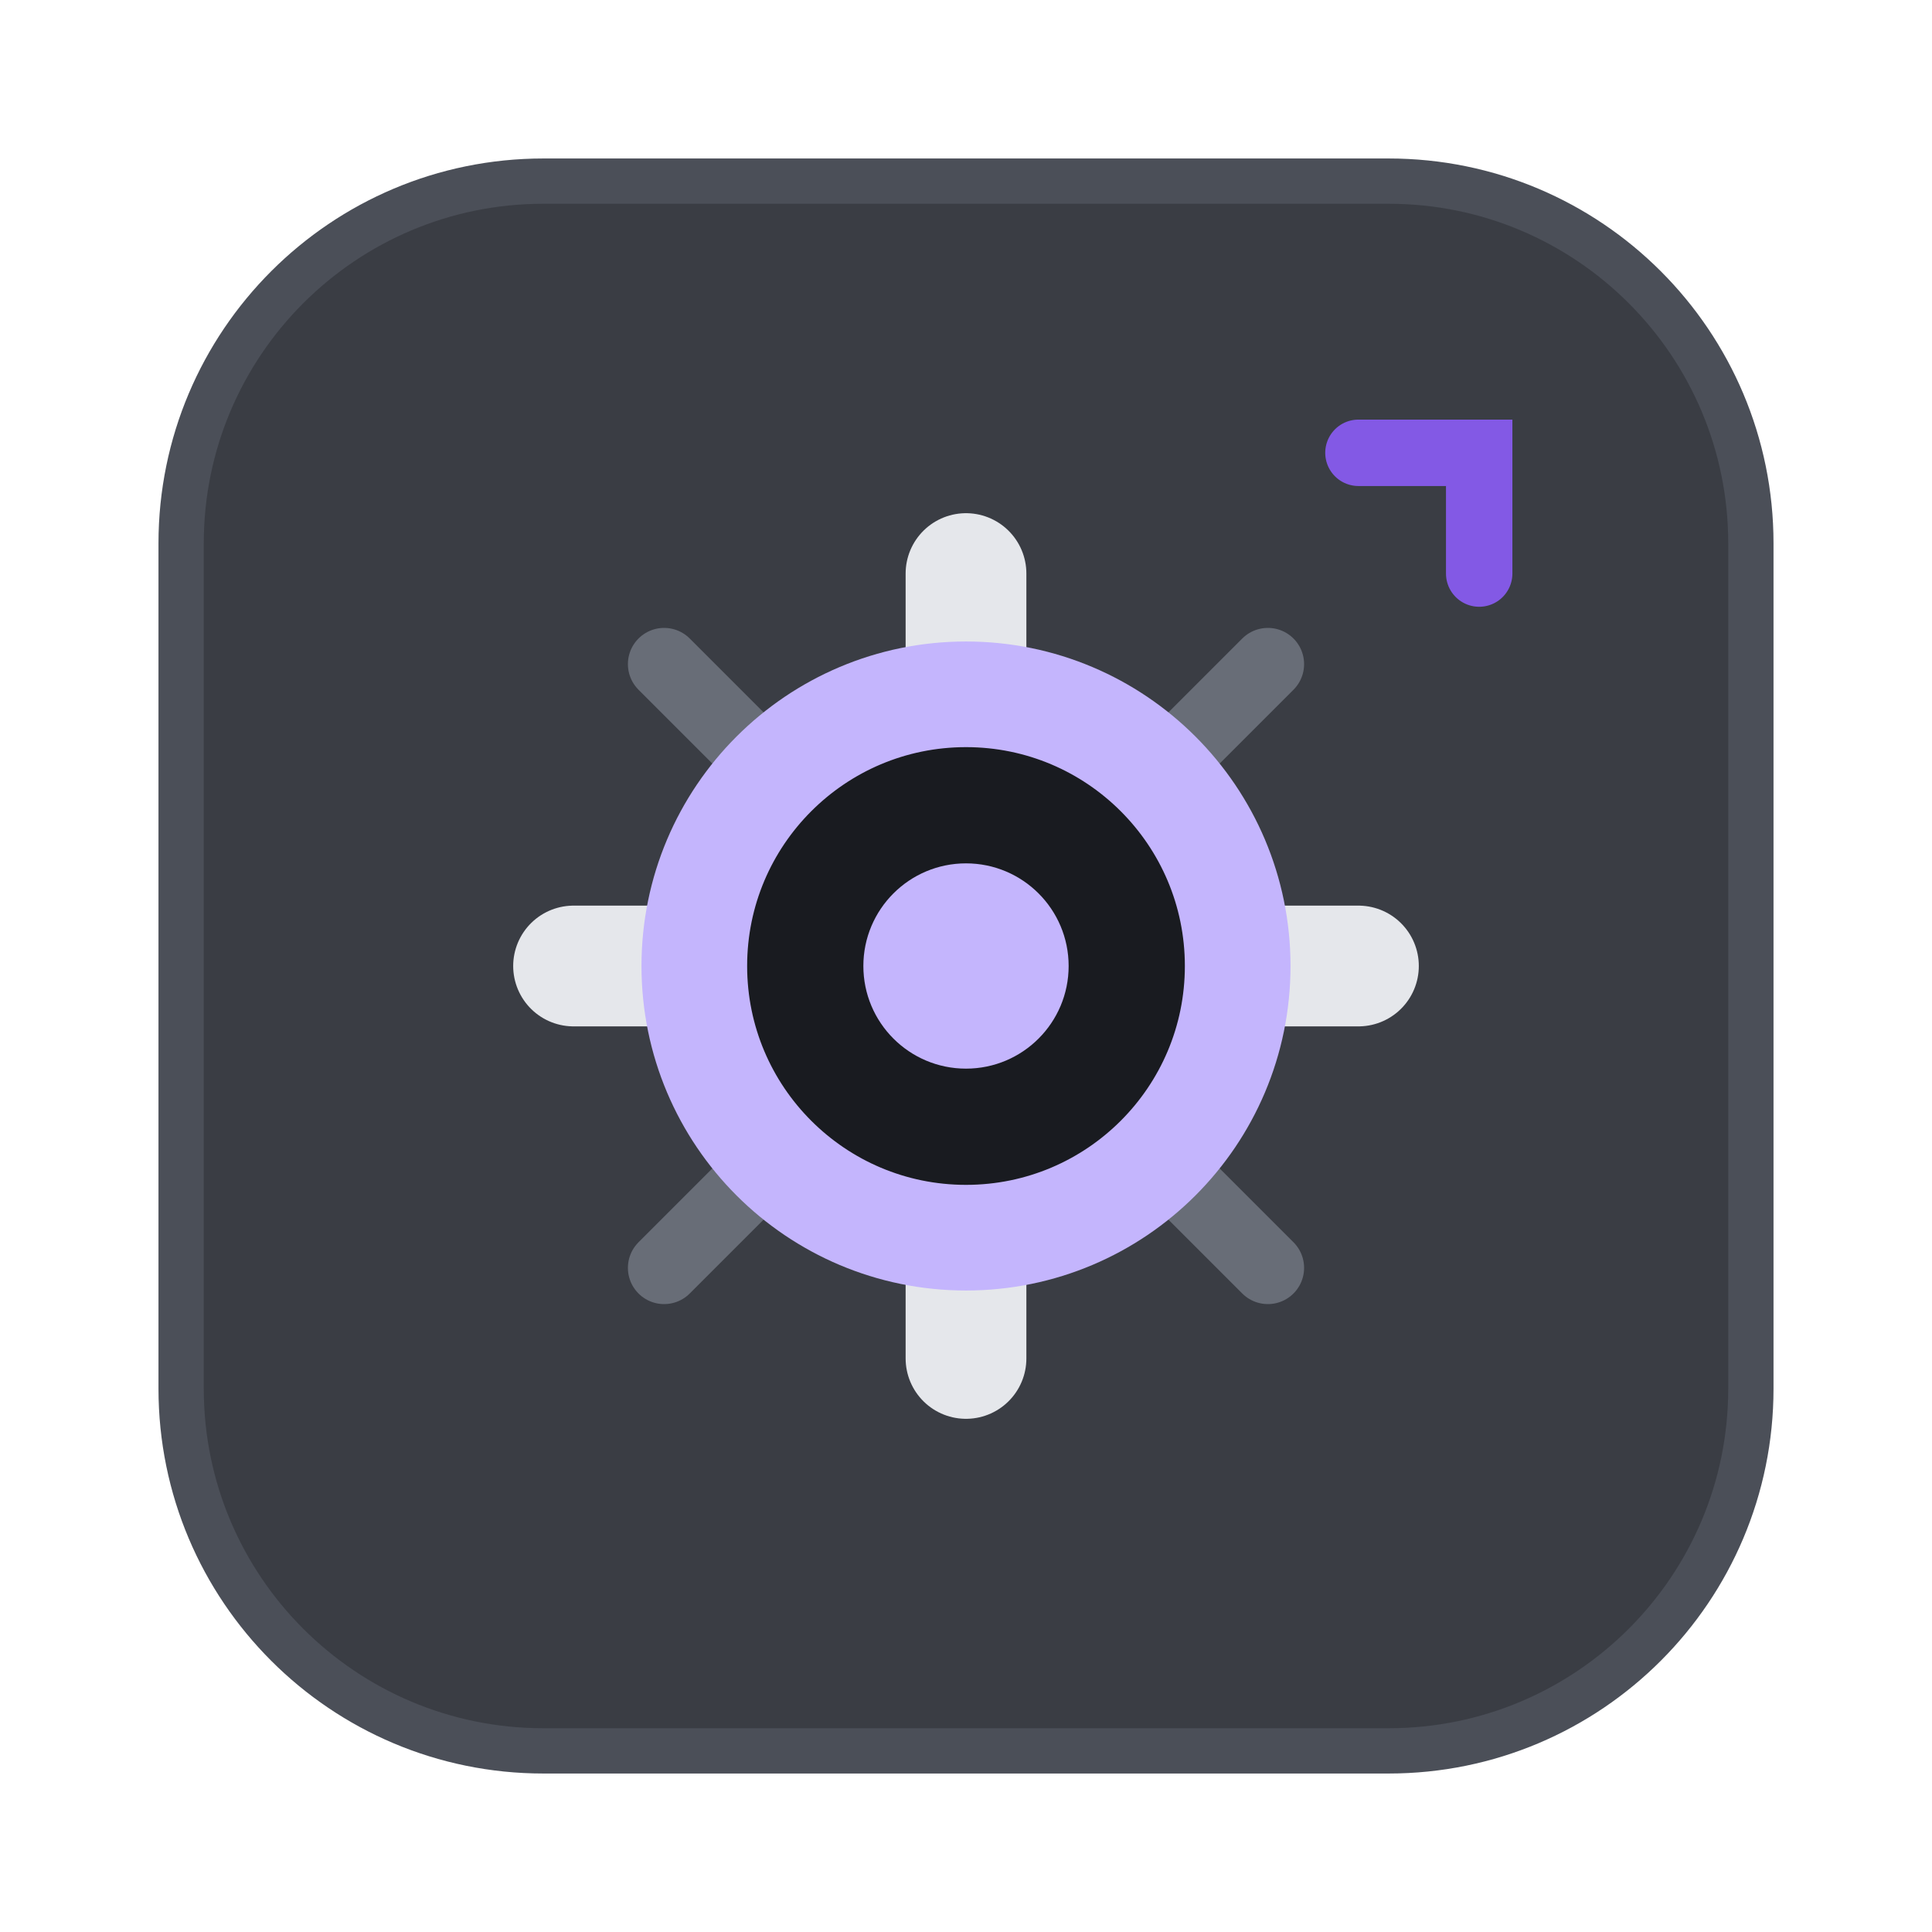
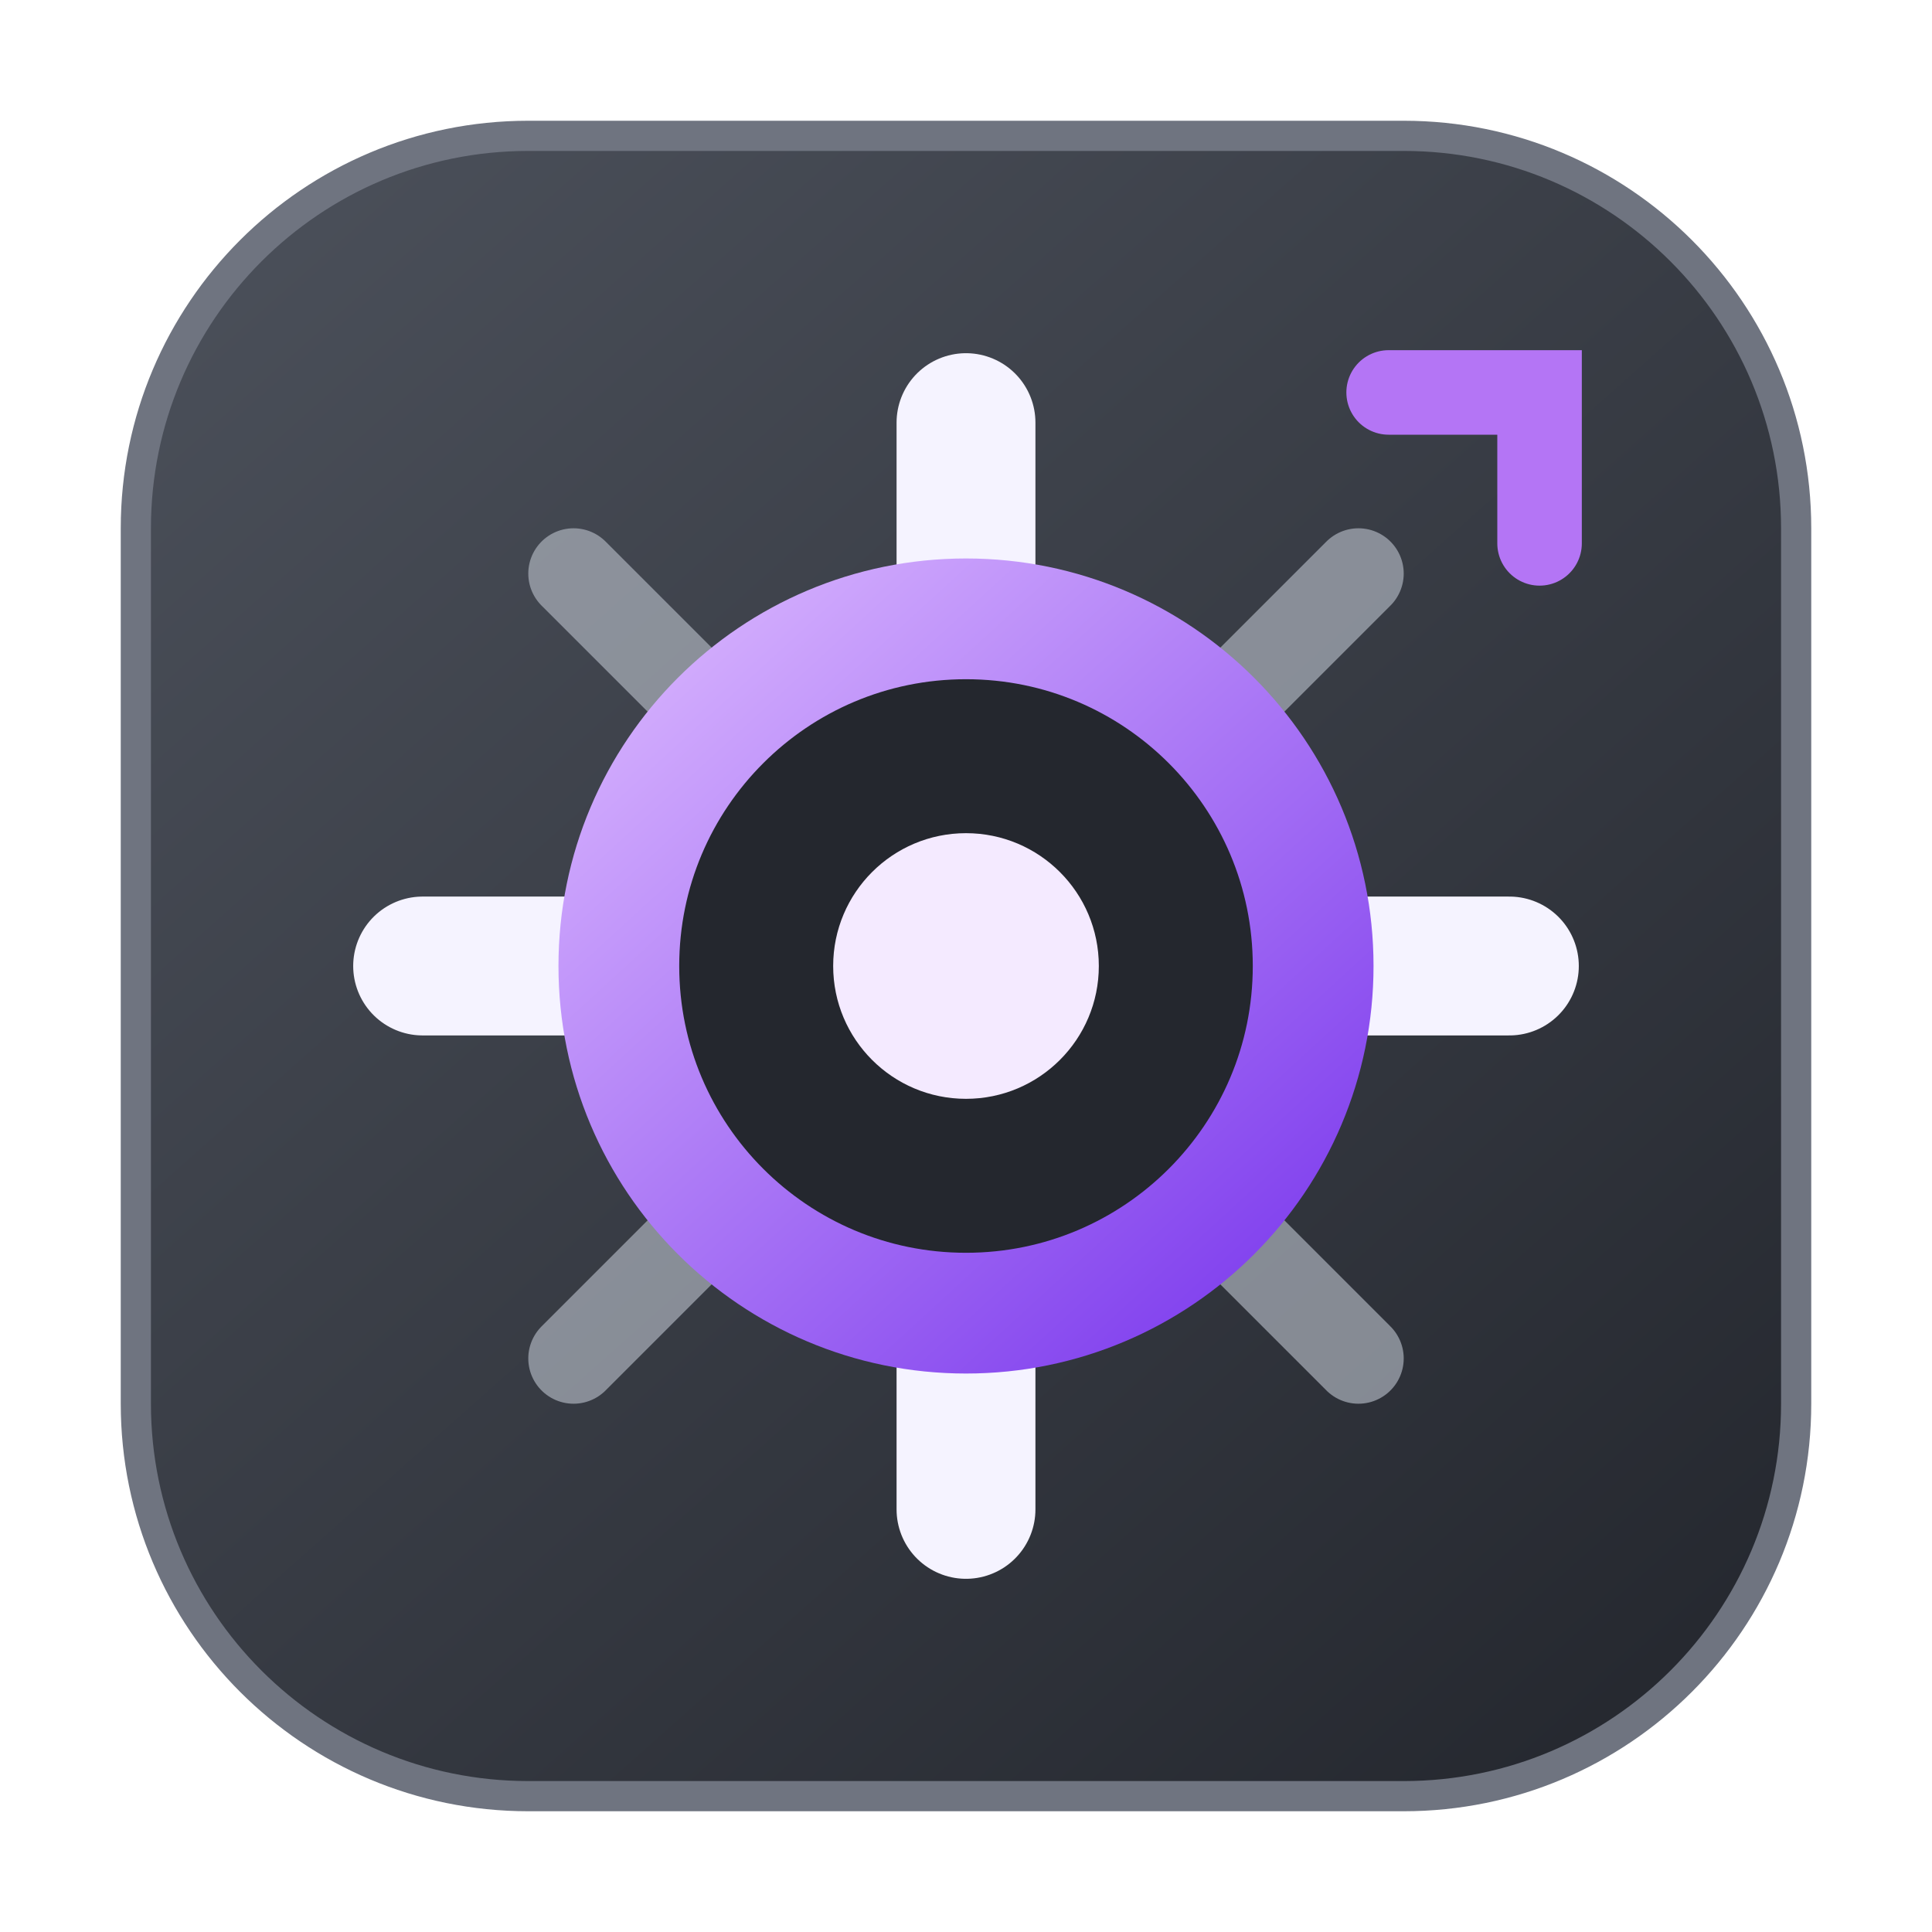
- <svg xmlns="http://www.w3.org/2000/svg" viewBox="0 0 64 64" role="img" aria-label="LLM Gateway">
+ <svg xmlns="http://www.w3.org/2000/svg" viewBox="0 0 64 64" role="img" aria-labelledby="logo-title">
  <defs>
-     <linearGradient id="shell" x1="12" y1="8" x2="52" y2="56">
-       <stop offset="0" stop-color="#3a3d44" />
-       <stop offset="1" stop-color="#17191d" />
+     <linearGradient id="shell" x1="8" y1="5" x2="56" y2="59" gradientUnits="userSpaceOnUse">
+       <stop offset="0" stop-color="#4b505a" />
+       <stop offset="1" stop-color="#24272e" />
    </linearGradient>
-     <linearGradient id="accent" x1="20" y1="20" x2="44" y2="44">
-       <stop offset="0" stop-color="#c4b5fd" />
+     <linearGradient id="core" x1="21" y1="20" x2="43" y2="44" gradientUnits="userSpaceOnUse">
+       <stop offset="0" stop-color="#d8b4fe" />
      <stop offset="1" stop-color="#7c3aed" />
    </linearGradient>
  </defs>
-   <rect x="6" y="6" width="52" height="52" rx="12" fill="url(#shell)" stroke="#4b4f58" stroke-width="1.5" />
-   <g stroke="#e5e7eb" stroke-width="4" stroke-linecap="round">
-     <path d="M19 32h26" />
-     <path d="M32 19v26" />
-   </g>
-   <g stroke="#7a7f8a" stroke-width="2.4" stroke-linecap="round" opacity="0.72">
-     <path d="M22 22l20 20" />
-     <path d="M42 22 22 42" />
-   </g>
-   <circle cx="32" cy="32" r="9" fill="#191b20" stroke="url(#accent)" stroke-width="3.5" />
-   <circle cx="32" cy="32" r="3.4" fill="#c4b5fd" />
-   <path d="M45 15h4v4" fill="none" stroke="#8b5cf6" stroke-width="2.2" stroke-linecap="round" opacity="0.9" />
+   <rect x="4.5" y="4.5" width="55" height="55" rx="13" fill="url(#shell)" stroke="#6f7480" />
+   <path d="M14 32h14M36 32h14M32 14v14M32 36v14" fill="none" stroke="#f5f3ff" stroke-width="4.6" stroke-linecap="round" />
+   <path d="M19 19l9 9M45 19l-9 9M45 45l-9-9M19 45l9-9" fill="none" stroke="#aeb4bf" stroke-width="3" stroke-linecap="round" opacity=".68" />
+   <circle cx="32" cy="32" r="11.5" fill="#24272e" stroke="url(#core)" stroke-width="4" />
+   <circle cx="32" cy="32" r="4.4" fill="#f4eaff" />
+   <path d="M46 13h5v5" fill="none" stroke="#b475f5" stroke-width="2.8" stroke-linecap="round" />
</svg>
